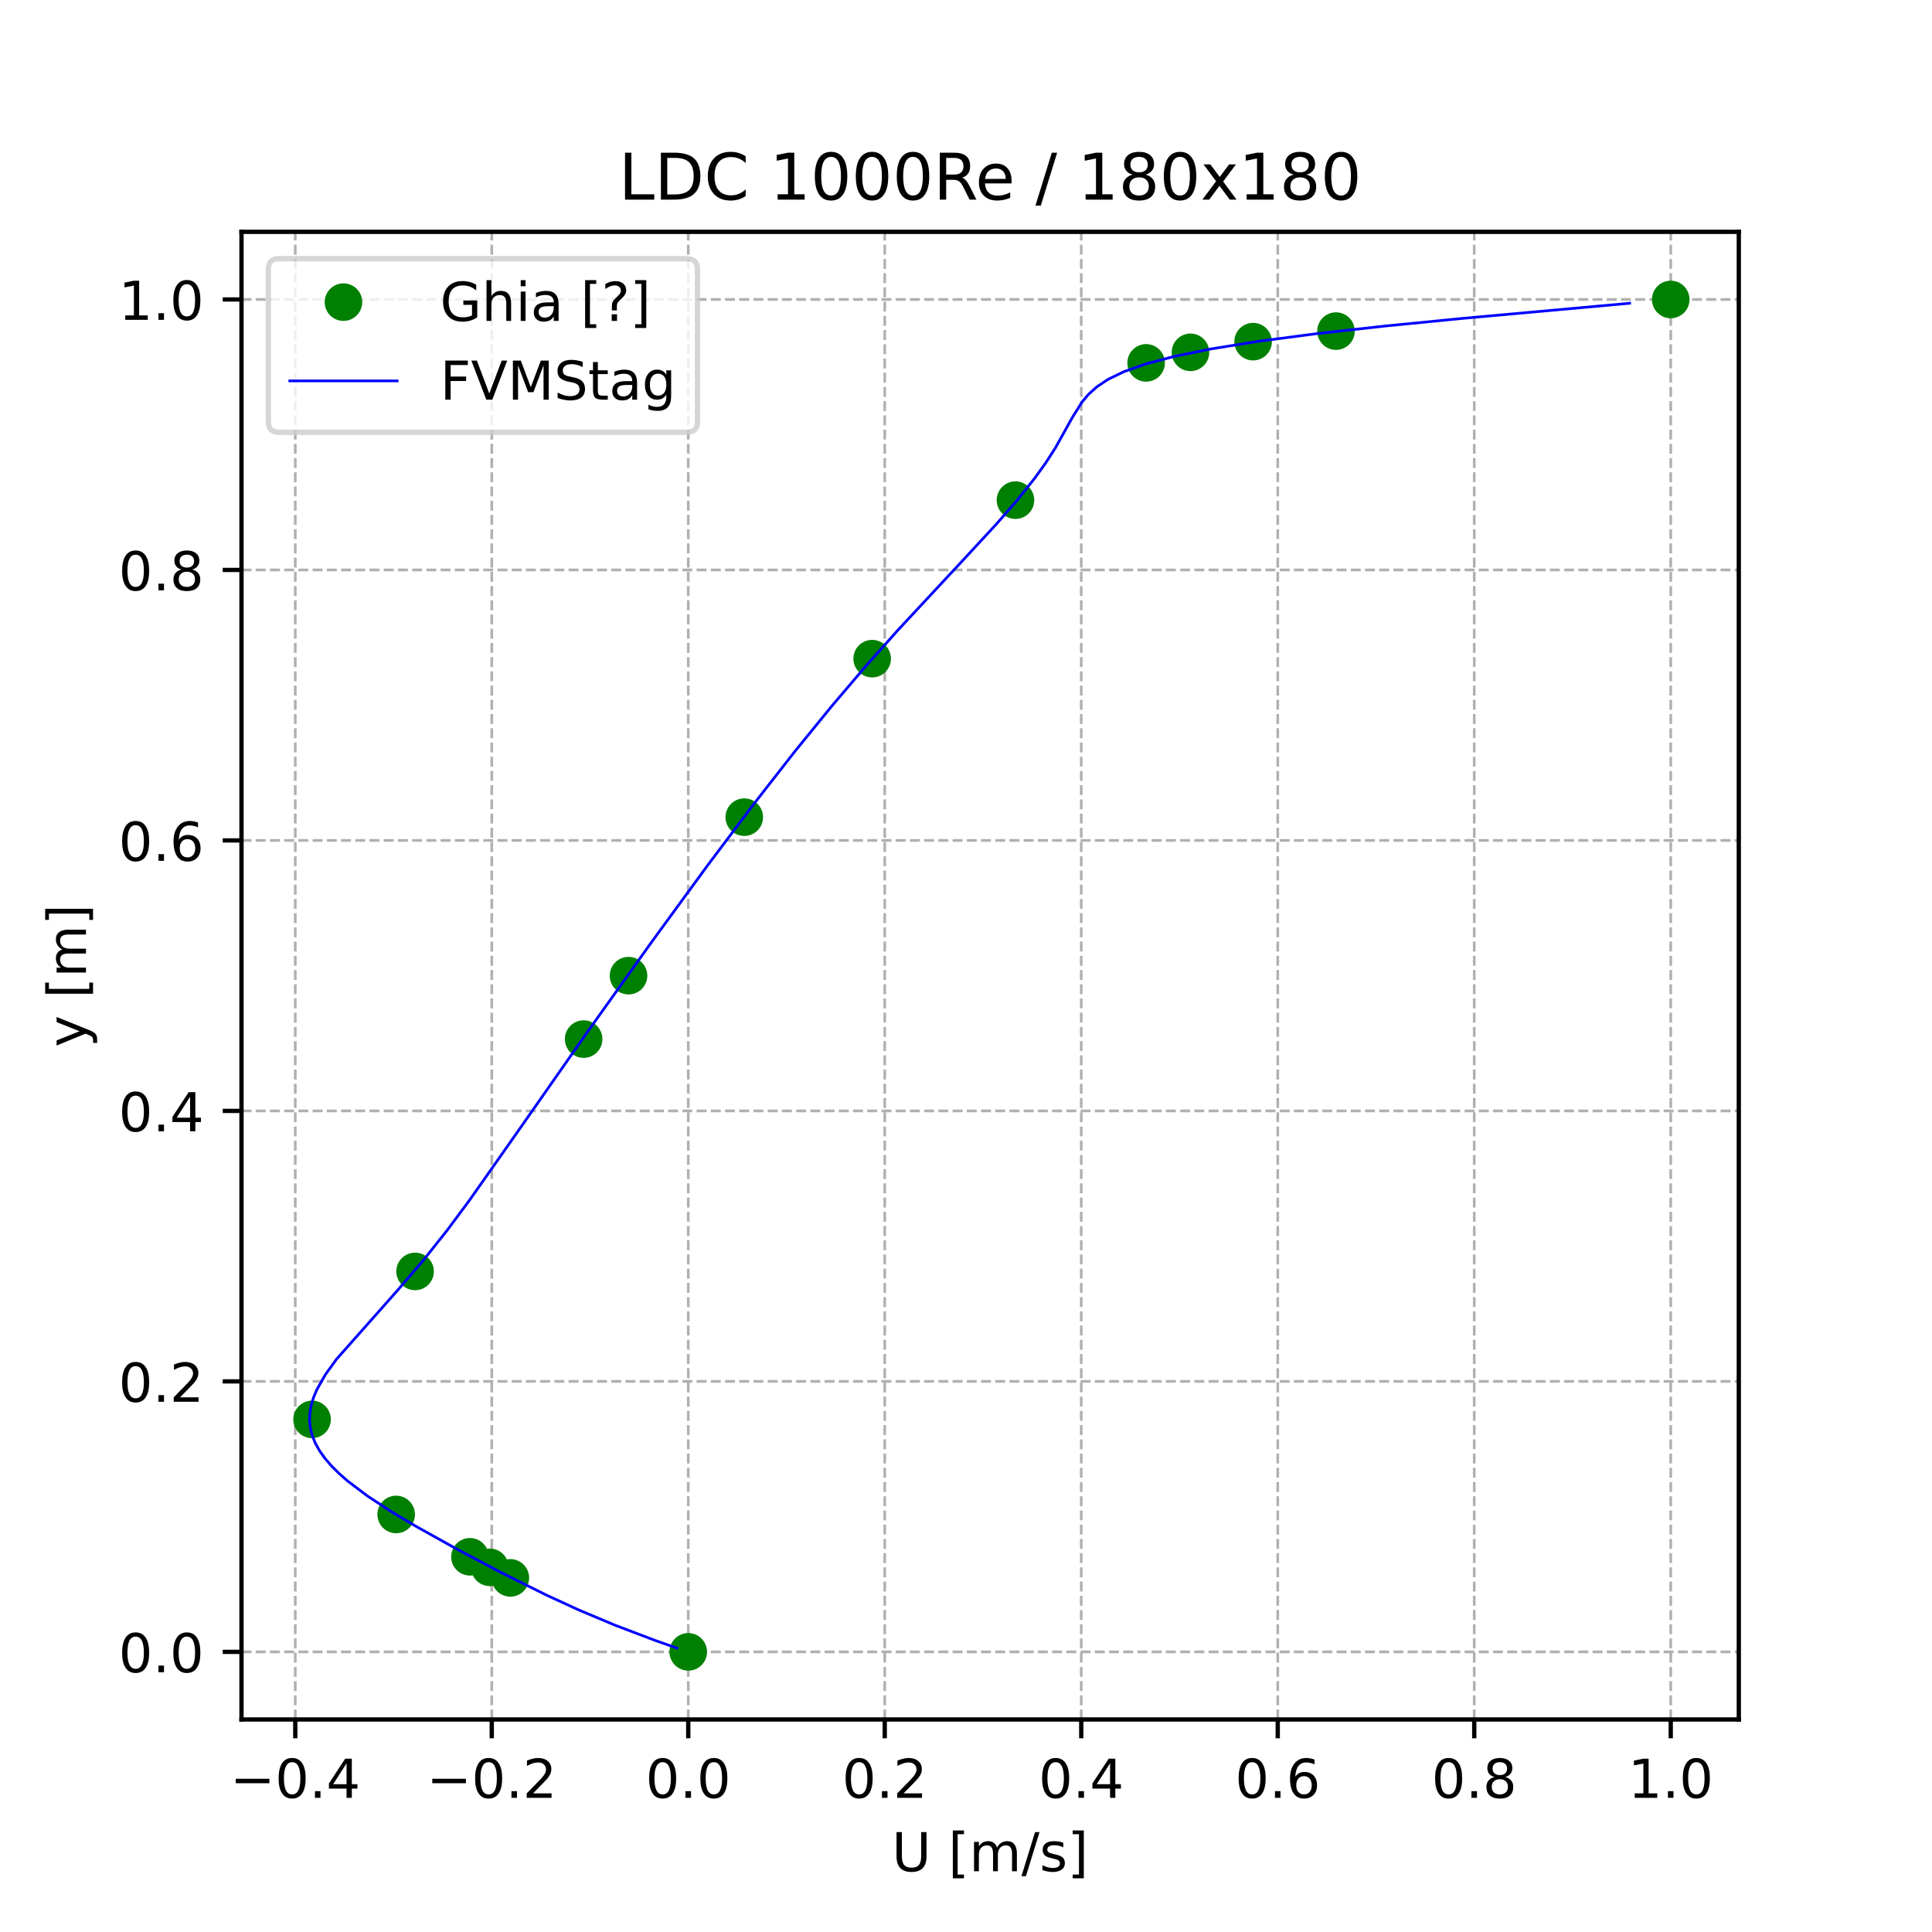
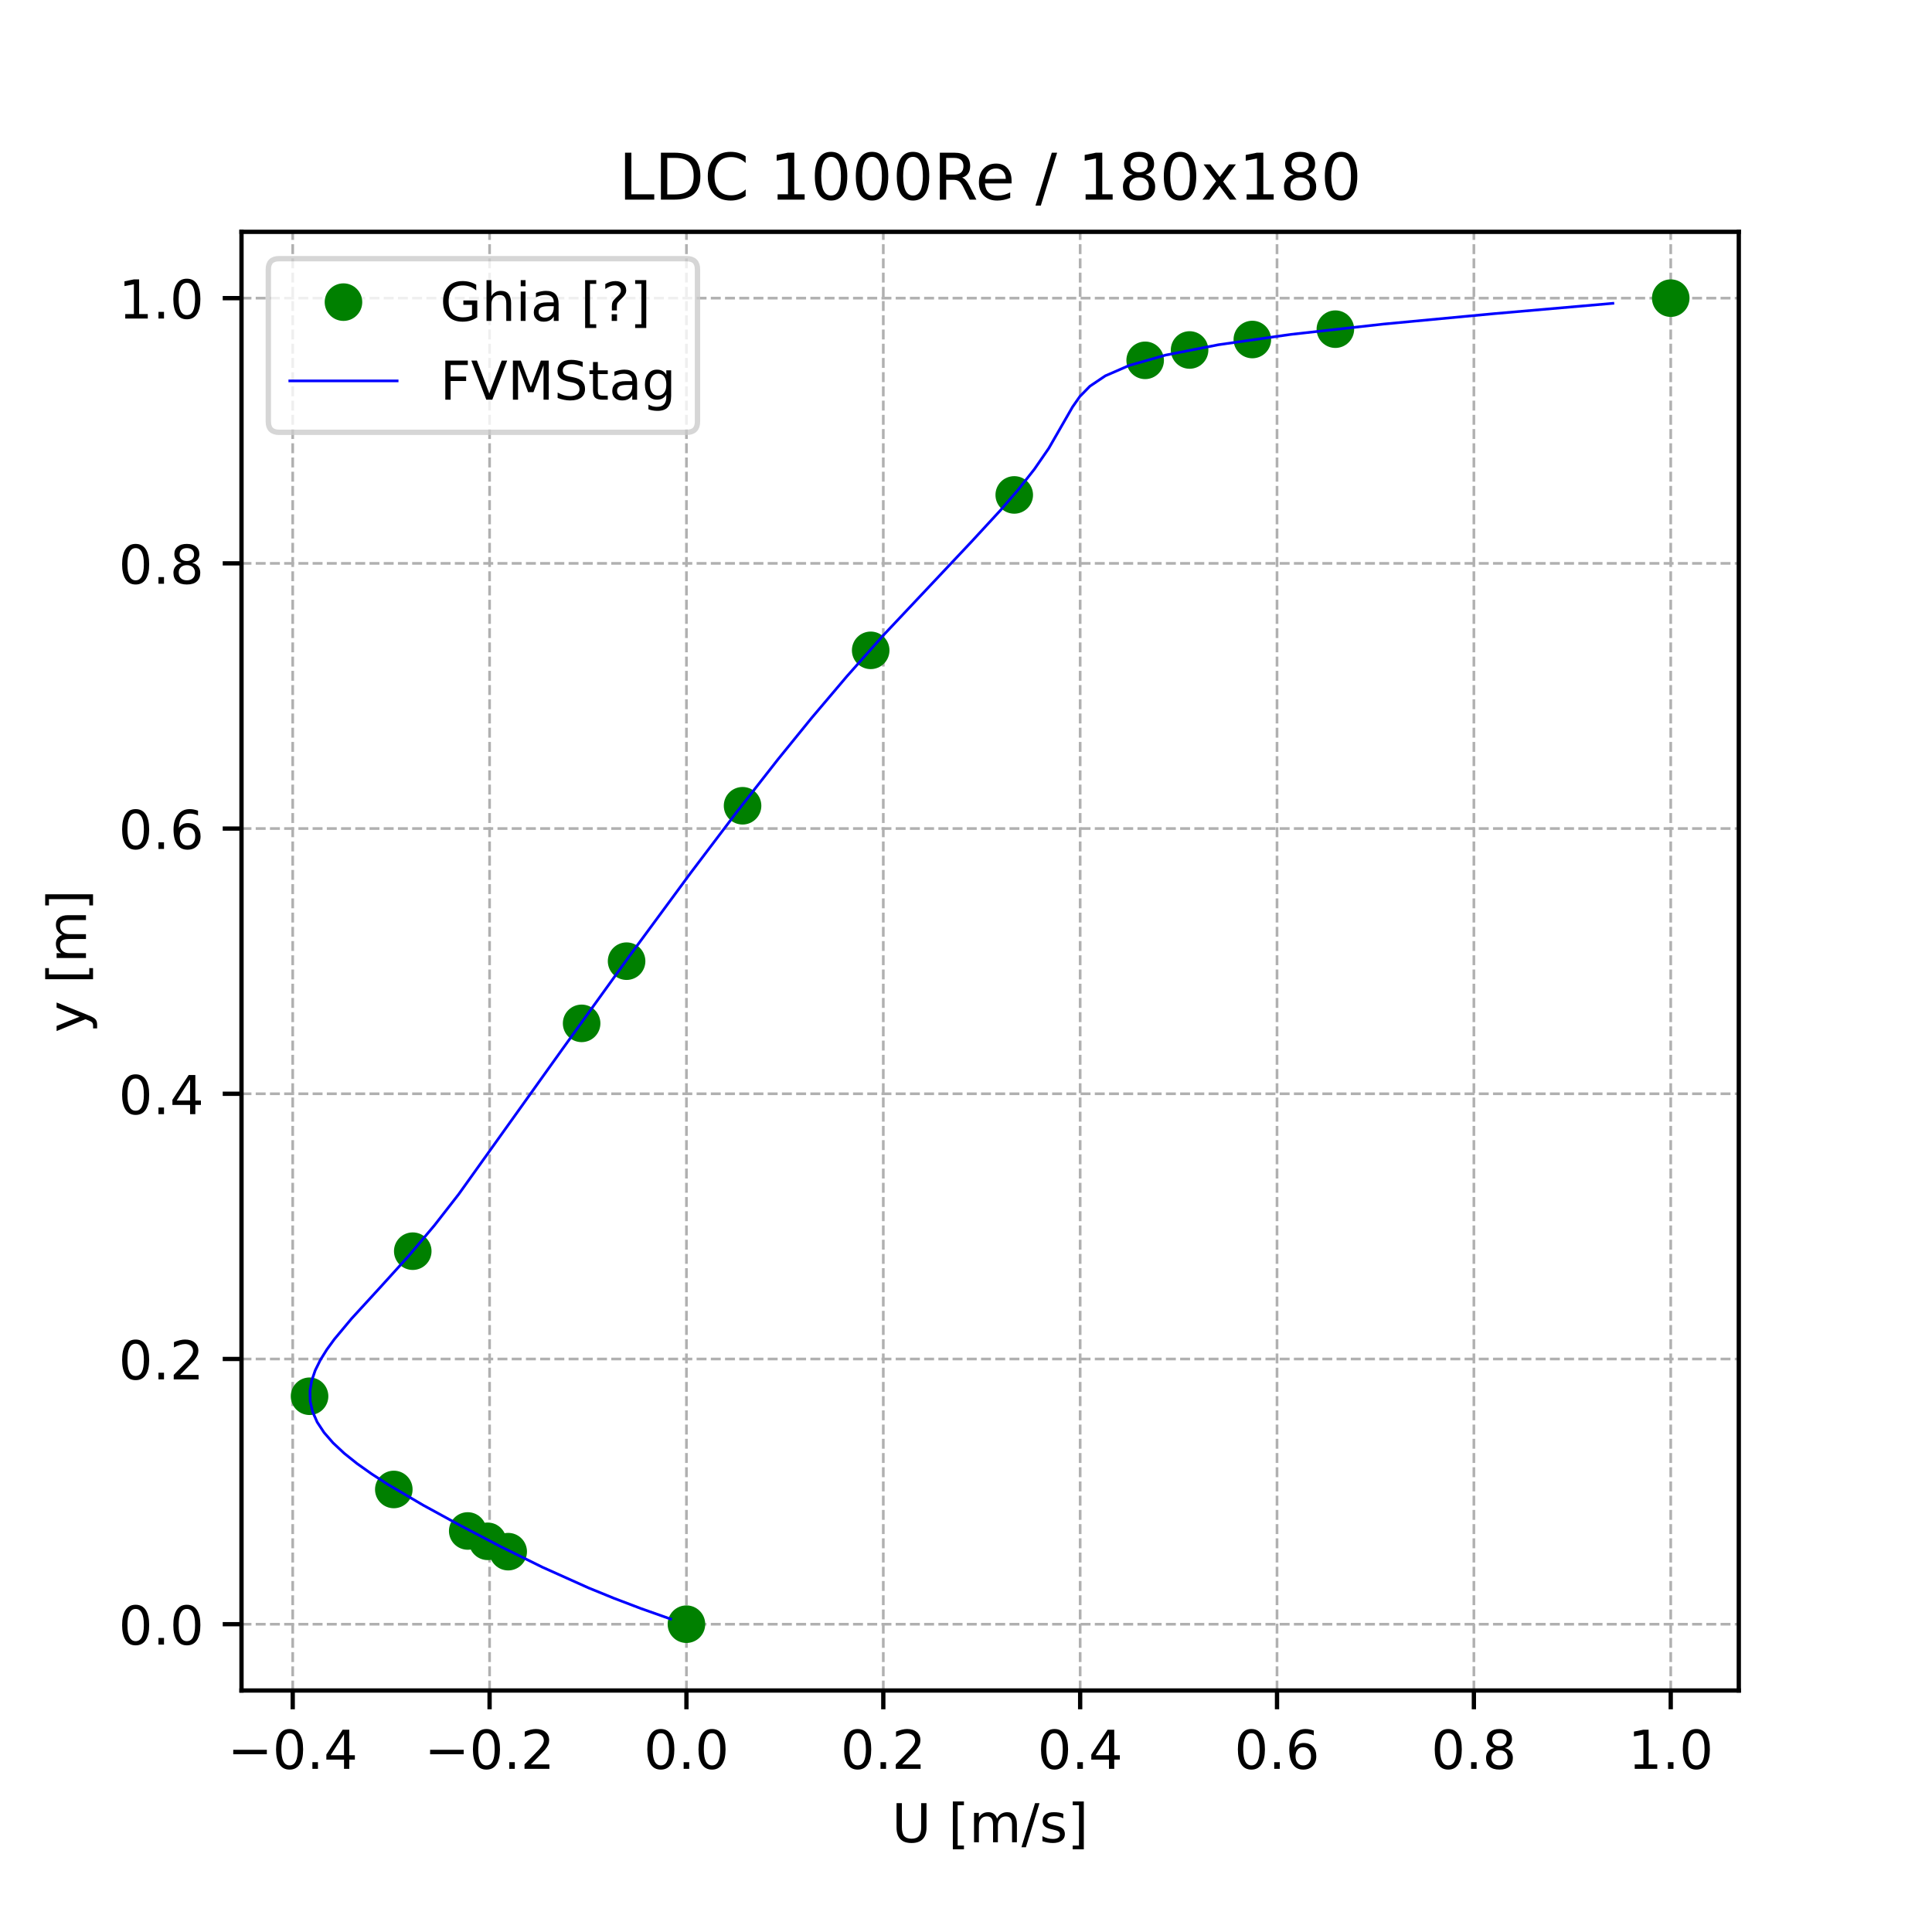
<svg xmlns="http://www.w3.org/2000/svg" xmlns:xlink="http://www.w3.org/1999/xlink" width="360pt" height="360pt" viewBox="0 0 360 360" version="1.1">
  <defs>
    <style type="text/css">*{stroke-linejoin: round; stroke-linecap: butt}</style>
  </defs>
  <g id="figure_1">
    <g id="patch_1">
      <path d="M 0 360  L 360 360  L 360 0  L 0 0  z " style="fill: #ffffff" />
    </g>
    <g id="axes_1">
      <g id="patch_2">
-         <path d="M 45 320.4  L 324 320.4  L 324 43.2  L 45 43.2  z " style="fill: #ffffff" />
+         <path d="M 45 315  L 324 315  L 324 43.2  L 45 43.2  z " style="fill: #ffffff" />
      </g>
      <g id="matplotlib.axis_1">
        <g id="xtick_1">
          <g id="line2d_1">
-             <path d="M 55.018 320.4  L 55.018 43.2  " clip-path="url(#pce5f1e15f2)" style="fill: none; stroke-dasharray: 1.85,0.8; stroke-dashoffset: 0; stroke: #b0b0b0; stroke-width: 0.5" />
+             <path d="M 54.544 315  L 54.544 43.2  " clip-path="url(#pd7f25916d4)" style="fill: none; stroke-dasharray: 1.85,0.8; stroke-dashoffset: 0; stroke: #b0b0b0; stroke-width: 0.5" />
          </g>
          <g id="line2d_2">
            <defs>
-               <path id="m2195692892" d="M 0 0  L 0 3.5  " style="stroke: #000000; stroke-width: 0.8" />
-             </defs>
-             <g>
-               <use xlink:href="#m2195692892" x="55.018" y="320.4" style="stroke: #000000; stroke-width: 0.8" />
+               <path id="mf4bda5dcd6" d="M 0 0  L 0 3.5  " style="stroke: #000000; stroke-width: 0.8" />
+             </defs>
+             <g>
+               <use xlink:href="#mf4bda5dcd6" x="54.544" y="315" style="stroke: #000000; stroke-width: 0.8" />
            </g>
          </g>
          <g id="text_1">
-             <g transform="translate(42.87705 334.9984) scale(0.1 -0.1)">
+             <g transform="translate(42.40226 329.5984) scale(0.1 -0.1)">
              <defs>
                <path id="DejaVuSans-2212" d="M 678 2272  L 4684 2272  L 4684 1741  L 678 1741  L 678 2272  z " transform="scale(0.015625)" />
                <path id="DejaVuSans-30" d="M 2034 4250  Q 1547 4250 1301 3770  Q 1056 3291 1056 2328  Q 1056 1369 1301 889  Q 1547 409 2034 409  Q 2525 409 2770 889  Q 3016 1369 3016 2328  Q 3016 3291 2770 3770  Q 2525 4250 2034 4250  z M 2034 4750  Q 2819 4750 3233 4129  Q 3647 3509 3647 2328  Q 3647 1150 3233 529  Q 2819 -91 2034 -91  Q 1250 -91 836 529  Q 422 1150 422 2328  Q 422 3509 836 4129  Q 1250 4750 2034 4750  z " transform="scale(0.015625)" />
                <path id="DejaVuSans-2e" d="M 684 794  L 1344 794  L 1344 0  L 684 0  L 684 794  z " transform="scale(0.015625)" />
                <path id="DejaVuSans-34" d="M 2419 4116  L 825 1625  L 2419 1625  L 2419 4116  z M 2253 4666  L 3047 4666  L 3047 1625  L 3713 1625  L 3713 1100  L 3047 1100  L 3047 0  L 2419 0  L 2419 1100  L 313 1100  L 313 1709  L 2253 4666  z " transform="scale(0.015625)" />
              </defs>
              <use xlink:href="#DejaVuSans-2212" />
              <use xlink:href="#DejaVuSans-30" x="83.789" />
              <use xlink:href="#DejaVuSans-2e" x="147.412" />
              <use xlink:href="#DejaVuSans-34" x="179.199" />
            </g>
          </g>
        </g>
        <g id="xtick_2">
          <g id="line2d_3">
-             <path d="M 91.633 320.4  L 91.633 43.2  " clip-path="url(#pce5f1e15f2)" style="fill: none; stroke-dasharray: 1.85,0.8; stroke-dashoffset: 0; stroke: #b0b0b0; stroke-width: 0.5" />
+             <path d="M 91.226 315  L 91.226 43.2  " clip-path="url(#pd7f25916d4)" style="fill: none; stroke-dasharray: 1.85,0.8; stroke-dashoffset: 0; stroke: #b0b0b0; stroke-width: 0.5" />
          </g>
          <g id="line2d_4">
            <g>
-               <use xlink:href="#m2195692892" x="91.633" y="320.4" style="stroke: #000000; stroke-width: 0.8" />
+               <use xlink:href="#mf4bda5dcd6" x="91.226" y="315" style="stroke: #000000; stroke-width: 0.8" />
            </g>
          </g>
          <g id="text_2">
-             <g transform="translate(79.4913 334.9984) scale(0.1 -0.1)">
+             <g transform="translate(79.08433 329.5984) scale(0.1 -0.1)">
              <defs>
                <path id="DejaVuSans-32" d="M 1228 531  L 3431 531  L 3431 0  L 469 0  L 469 531  Q 828 903 1448 1529  Q 2069 2156 2228 2338  Q 2531 2678 2651 2914  Q 2772 3150 2772 3378  Q 2772 3750 2511 3984  Q 2250 4219 1831 4219  Q 1534 4219 1204 4116  Q 875 4013 500 3803  L 500 4441  Q 881 4594 1212 4672  Q 1544 4750 1819 4750  Q 2544 4750 2975 4387  Q 3406 4025 3406 3419  Q 3406 3131 3298 2873  Q 3191 2616 2906 2266  Q 2828 2175 2409 1742  Q 1991 1309 1228 531  z " transform="scale(0.015625)" />
              </defs>
              <use xlink:href="#DejaVuSans-2212" />
              <use xlink:href="#DejaVuSans-30" x="83.789" />
              <use xlink:href="#DejaVuSans-2e" x="147.412" />
              <use xlink:href="#DejaVuSans-32" x="179.199" />
            </g>
          </g>
        </g>
        <g id="xtick_3">
          <g id="line2d_5">
-             <path d="M 128.247 320.4  L 128.247 43.2  " clip-path="url(#pce5f1e15f2)" style="fill: none; stroke-dasharray: 1.85,0.8; stroke-dashoffset: 0; stroke: #b0b0b0; stroke-width: 0.5" />
+             <path d="M 127.908 315  L 127.908 43.2  " clip-path="url(#pd7f25916d4)" style="fill: none; stroke-dasharray: 1.85,0.8; stroke-dashoffset: 0; stroke: #b0b0b0; stroke-width: 0.5" />
          </g>
          <g id="line2d_6">
            <g>
-               <use xlink:href="#m2195692892" x="128.247" y="320.4" style="stroke: #000000; stroke-width: 0.8" />
+               <use xlink:href="#mf4bda5dcd6" x="127.908" y="315" style="stroke: #000000; stroke-width: 0.8" />
            </g>
          </g>
          <g id="text_3">
-             <g transform="translate(120.2954 334.9984) scale(0.1 -0.1)">
+             <g transform="translate(119.9563 329.5984) scale(0.1 -0.1)">
              <use xlink:href="#DejaVuSans-30" />
              <use xlink:href="#DejaVuSans-2e" x="63.623" />
              <use xlink:href="#DejaVuSans-30" x="95.41" />
            </g>
          </g>
        </g>
        <g id="xtick_4">
          <g id="line2d_7">
-             <path d="M 164.861 320.4  L 164.861 43.2  " clip-path="url(#pce5f1e15f2)" style="fill: none; stroke-dasharray: 1.85,0.8; stroke-dashoffset: 0; stroke: #b0b0b0; stroke-width: 0.5" />
+             <path d="M 164.59 315  L 164.59 43.2  " clip-path="url(#pd7f25916d4)" style="fill: none; stroke-dasharray: 1.85,0.8; stroke-dashoffset: 0; stroke: #b0b0b0; stroke-width: 0.5" />
          </g>
          <g id="line2d_8">
            <g>
-               <use xlink:href="#m2195692892" x="164.861" y="320.4" style="stroke: #000000; stroke-width: 0.8" />
+               <use xlink:href="#mf4bda5dcd6" x="164.59" y="315" style="stroke: #000000; stroke-width: 0.8" />
            </g>
          </g>
          <g id="text_4">
-             <g transform="translate(156.9096 334.9984) scale(0.1 -0.1)">
+             <g transform="translate(156.6383 329.5984) scale(0.1 -0.1)">
              <use xlink:href="#DejaVuSans-30" />
              <use xlink:href="#DejaVuSans-2e" x="63.623" />
              <use xlink:href="#DejaVuSans-32" x="95.41" />
            </g>
          </g>
        </g>
        <g id="xtick_5">
          <g id="line2d_9">
-             <path d="M 201.475 320.4  L 201.475 43.2  " clip-path="url(#pce5f1e15f2)" style="fill: none; stroke-dasharray: 1.85,0.8; stroke-dashoffset: 0; stroke: #b0b0b0; stroke-width: 0.5" />
+             <path d="M 201.272 315  L 201.272 43.2  " clip-path="url(#pd7f25916d4)" style="fill: none; stroke-dasharray: 1.85,0.8; stroke-dashoffset: 0; stroke: #b0b0b0; stroke-width: 0.5" />
          </g>
          <g id="line2d_10">
            <g>
-               <use xlink:href="#m2195692892" x="201.475" y="320.4" style="stroke: #000000; stroke-width: 0.8" />
+               <use xlink:href="#mf4bda5dcd6" x="201.272" y="315" style="stroke: #000000; stroke-width: 0.8" />
            </g>
          </g>
          <g id="text_5">
-             <g transform="translate(193.5239 334.9984) scale(0.1 -0.1)">
+             <g transform="translate(193.3204 329.5984) scale(0.1 -0.1)">
              <use xlink:href="#DejaVuSans-30" />
              <use xlink:href="#DejaVuSans-2e" x="63.623" />
              <use xlink:href="#DejaVuSans-34" x="95.41" />
            </g>
          </g>
        </g>
        <g id="xtick_6">
          <g id="line2d_11">
-             <path d="M 238.09 320.4  L 238.09 43.2  " clip-path="url(#pce5f1e15f2)" style="fill: none; stroke-dasharray: 1.85,0.8; stroke-dashoffset: 0; stroke: #b0b0b0; stroke-width: 0.5" />
+             <path d="M 237.954 315  L 237.954 43.2  " clip-path="url(#pd7f25916d4)" style="fill: none; stroke-dasharray: 1.85,0.8; stroke-dashoffset: 0; stroke: #b0b0b0; stroke-width: 0.5" />
          </g>
          <g id="line2d_12">
            <g>
-               <use xlink:href="#m2195692892" x="238.09" y="320.4" style="stroke: #000000; stroke-width: 0.8" />
+               <use xlink:href="#mf4bda5dcd6" x="237.954" y="315" style="stroke: #000000; stroke-width: 0.8" />
            </g>
          </g>
          <g id="text_6">
-             <g transform="translate(230.1381 334.9984) scale(0.1 -0.1)">
+             <g transform="translate(230.0025 329.5984) scale(0.1 -0.1)">
              <defs>
                <path id="DejaVuSans-36" d="M 2113 2584  Q 1688 2584 1439 2293  Q 1191 2003 1191 1497  Q 1191 994 1439 701  Q 1688 409 2113 409  Q 2538 409 2786 701  Q 3034 994 3034 1497  Q 3034 2003 2786 2293  Q 2538 2584 2113 2584  z M 3366 4563  L 3366 3988  Q 3128 4100 2886 4159  Q 2644 4219 2406 4219  Q 1781 4219 1451 3797  Q 1122 3375 1075 2522  Q 1259 2794 1537 2939  Q 1816 3084 2150 3084  Q 2853 3084 3261 2657  Q 3669 2231 3669 1497  Q 3669 778 3244 343  Q 2819 -91 2113 -91  Q 1303 -91 875 529  Q 447 1150 447 2328  Q 447 3434 972 4092  Q 1497 4750 2381 4750  Q 2619 4750 2861 4703  Q 3103 4656 3366 4563  z " transform="scale(0.015625)" />
              </defs>
              <use xlink:href="#DejaVuSans-30" />
              <use xlink:href="#DejaVuSans-2e" x="63.623" />
              <use xlink:href="#DejaVuSans-36" x="95.41" />
            </g>
          </g>
        </g>
        <g id="xtick_7">
          <g id="line2d_13">
-             <path d="M 274.704 320.4  L 274.704 43.2  " clip-path="url(#pce5f1e15f2)" style="fill: none; stroke-dasharray: 1.85,0.8; stroke-dashoffset: 0; stroke: #b0b0b0; stroke-width: 0.5" />
+             <path d="M 274.636 315  L 274.636 43.2  " clip-path="url(#pd7f25916d4)" style="fill: none; stroke-dasharray: 1.85,0.8; stroke-dashoffset: 0; stroke: #b0b0b0; stroke-width: 0.5" />
          </g>
          <g id="line2d_14">
            <g>
-               <use xlink:href="#m2195692892" x="274.704" y="320.4" style="stroke: #000000; stroke-width: 0.8" />
+               <use xlink:href="#mf4bda5dcd6" x="274.636" y="315" style="stroke: #000000; stroke-width: 0.8" />
            </g>
          </g>
          <g id="text_7">
-             <g transform="translate(266.7524 334.9984) scale(0.1 -0.1)">
+             <g transform="translate(266.6845 329.5984) scale(0.1 -0.1)">
              <defs>
                <path id="DejaVuSans-38" d="M 2034 2216  Q 1584 2216 1326 1975  Q 1069 1734 1069 1313  Q 1069 891 1326 650  Q 1584 409 2034 409  Q 2484 409 2743 651  Q 3003 894 3003 1313  Q 3003 1734 2745 1975  Q 2488 2216 2034 2216  z M 1403 2484  Q 997 2584 770 2862  Q 544 3141 544 3541  Q 544 4100 942 4425  Q 1341 4750 2034 4750  Q 2731 4750 3128 4425  Q 3525 4100 3525 3541  Q 3525 3141 3298 2862  Q 3072 2584 2669 2484  Q 3125 2378 3379 2068  Q 3634 1759 3634 1313  Q 3634 634 3220 271  Q 2806 -91 2034 -91  Q 1263 -91 848 271  Q 434 634 434 1313  Q 434 1759 690 2068  Q 947 2378 1403 2484  z M 1172 3481  Q 1172 3119 1398 2916  Q 1625 2713 2034 2713  Q 2441 2713 2670 2916  Q 2900 3119 2900 3481  Q 2900 3844 2670 4047  Q 2441 4250 2034 4250  Q 1625 4250 1398 4047  Q 1172 3844 1172 3481  z " transform="scale(0.015625)" />
              </defs>
              <use xlink:href="#DejaVuSans-30" />
              <use xlink:href="#DejaVuSans-2e" x="63.623" />
              <use xlink:href="#DejaVuSans-38" x="95.41" />
            </g>
          </g>
        </g>
        <g id="xtick_8">
          <g id="line2d_15">
-             <path d="M 311.318 320.4  L 311.318 43.2  " clip-path="url(#pce5f1e15f2)" style="fill: none; stroke-dasharray: 1.85,0.8; stroke-dashoffset: 0; stroke: #b0b0b0; stroke-width: 0.5" />
+             <path d="M 311.318 315  L 311.318 43.2  " clip-path="url(#pd7f25916d4)" style="fill: none; stroke-dasharray: 1.85,0.8; stroke-dashoffset: 0; stroke: #b0b0b0; stroke-width: 0.5" />
          </g>
          <g id="line2d_16">
            <g>
-               <use xlink:href="#m2195692892" x="311.318" y="320.4" style="stroke: #000000; stroke-width: 0.8" />
+               <use xlink:href="#mf4bda5dcd6" x="311.318" y="315" style="stroke: #000000; stroke-width: 0.8" />
            </g>
          </g>
          <g id="text_8">
-             <g transform="translate(303.3666 334.9984) scale(0.1 -0.1)">
+             <g transform="translate(303.3666 329.5984) scale(0.1 -0.1)">
              <defs>
                <path id="DejaVuSans-31" d="M 794 531  L 1825 531  L 1825 4091  L 703 3866  L 703 4441  L 1819 4666  L 2450 4666  L 2450 531  L 3481 531  L 3481 0  L 794 0  L 794 531  z " transform="scale(0.015625)" />
              </defs>
              <use xlink:href="#DejaVuSans-31" />
              <use xlink:href="#DejaVuSans-2e" x="63.623" />
              <use xlink:href="#DejaVuSans-30" x="95.41" />
            </g>
          </g>
        </g>
        <g id="text_9">
-           <g transform="translate(166.1906 348.6766) scale(0.1 -0.1)">
+           <g transform="translate(166.1906 343.2766) scale(0.1 -0.1)">
            <defs>
              <path id="DejaVuSans-55" d="M 556 4666  L 1191 4666  L 1191 1831  Q 1191 1081 1462 751  Q 1734 422 2344 422  Q 2950 422 3222 751  Q 3494 1081 3494 1831  L 3494 4666  L 4128 4666  L 4128 1753  Q 4128 841 3676 375  Q 3225 -91 2344 -91  Q 1459 -91 1007 375  Q 556 841 556 1753  L 556 4666  z " transform="scale(0.015625)" />
              <path id="DejaVuSans-20" transform="scale(0.015625)" />
              <path id="DejaVuSans-5b" d="M 550 4863  L 1875 4863  L 1875 4416  L 1125 4416  L 1125 -397  L 1875 -397  L 1875 -844  L 550 -844  L 550 4863  z " transform="scale(0.015625)" />
              <path id="DejaVuSans-6d" d="M 3328 2828  Q 3544 3216 3844 3400  Q 4144 3584 4550 3584  Q 5097 3584 5394 3201  Q 5691 2819 5691 2113  L 5691 0  L 5113 0  L 5113 2094  Q 5113 2597 4934 2840  Q 4756 3084 4391 3084  Q 3944 3084 3684 2787  Q 3425 2491 3425 1978  L 3425 0  L 2847 0  L 2847 2094  Q 2847 2600 2669 2842  Q 2491 3084 2119 3084  Q 1678 3084 1418 2786  Q 1159 2488 1159 1978  L 1159 0  L 581 0  L 581 3500  L 1159 3500  L 1159 2956  Q 1356 3278 1631 3431  Q 1906 3584 2284 3584  Q 2666 3584 2933 3390  Q 3200 3197 3328 2828  z " transform="scale(0.015625)" />
              <path id="DejaVuSans-2f" d="M 1625 4666  L 2156 4666  L 531 -594  L 0 -594  L 1625 4666  z " transform="scale(0.015625)" />
              <path id="DejaVuSans-73" d="M 2834 3397  L 2834 2853  Q 2591 2978 2328 3040  Q 2066 3103 1784 3103  Q 1356 3103 1142 2972  Q 928 2841 928 2578  Q 928 2378 1081 2264  Q 1234 2150 1697 2047  L 1894 2003  Q 2506 1872 2764 1633  Q 3022 1394 3022 966  Q 3022 478 2636 193  Q 2250 -91 1575 -91  Q 1294 -91 989 -36  Q 684 19 347 128  L 347 722  Q 666 556 975 473  Q 1284 391 1588 391  Q 1994 391 2212 530  Q 2431 669 2431 922  Q 2431 1156 2273 1281  Q 2116 1406 1581 1522  L 1381 1569  Q 847 1681 609 1914  Q 372 2147 372 2553  Q 372 3047 722 3315  Q 1072 3584 1716 3584  Q 2034 3584 2315 3537  Q 2597 3491 2834 3397  z " transform="scale(0.015625)" />
              <path id="DejaVuSans-5d" d="M 1947 4863  L 1947 -844  L 622 -844  L 622 -397  L 1369 -397  L 1369 4416  L 622 4416  L 622 4863  L 1947 4863  z " transform="scale(0.015625)" />
            </defs>
            <use xlink:href="#DejaVuSans-55" />
            <use xlink:href="#DejaVuSans-20" x="73.193" />
            <use xlink:href="#DejaVuSans-5b" x="104.98" />
            <use xlink:href="#DejaVuSans-6d" x="143.994" />
            <use xlink:href="#DejaVuSans-2f" x="241.406" />
            <use xlink:href="#DejaVuSans-73" x="275.098" />
            <use xlink:href="#DejaVuSans-5d" x="327.197" />
          </g>
        </g>
      </g>
      <g id="matplotlib.axis_2">
        <g id="ytick_1">
          <g id="line2d_17">
-             <path d="M 45 307.8  L 324 307.8  " clip-path="url(#pce5f1e15f2)" style="fill: none; stroke-dasharray: 1.85,0.8; stroke-dashoffset: 0; stroke: #b0b0b0; stroke-width: 0.5" />
+             <path d="M 45 302.645  L 324 302.645  " clip-path="url(#pd7f25916d4)" style="fill: none; stroke-dasharray: 1.85,0.8; stroke-dashoffset: 0; stroke: #b0b0b0; stroke-width: 0.5" />
          </g>
          <g id="line2d_18">
            <defs>
-               <path id="m9a219fbf43" d="M 0 0  L -3.5 0  " style="stroke: #000000; stroke-width: 0.8" />
-             </defs>
-             <g>
-               <use xlink:href="#m9a219fbf43" x="45" y="307.8" style="stroke: #000000; stroke-width: 0.8" />
+               <path id="m4858f11886" d="M 0 0  L -3.5 0  " style="stroke: #000000; stroke-width: 0.8" />
+             </defs>
+             <g>
+               <use xlink:href="#m4858f11886" x="45" y="302.645" style="stroke: #000000; stroke-width: 0.8" />
            </g>
          </g>
          <g id="text_10">
-             <g transform="translate(22.09688 311.5992) scale(0.1 -0.1)">
+             <g transform="translate(22.09688 306.4447) scale(0.1 -0.1)">
              <use xlink:href="#DejaVuSans-30" />
              <use xlink:href="#DejaVuSans-2e" x="63.623" />
              <use xlink:href="#DejaVuSans-30" x="95.41" />
            </g>
          </g>
        </g>
        <g id="ytick_2">
          <g id="line2d_19">
-             <path d="M 45 257.4  L 324 257.4  " clip-path="url(#pce5f1e15f2)" style="fill: none; stroke-dasharray: 1.85,0.8; stroke-dashoffset: 0; stroke: #b0b0b0; stroke-width: 0.5" />
+             <path d="M 45 253.227  L 324 253.227  " clip-path="url(#pd7f25916d4)" style="fill: none; stroke-dasharray: 1.85,0.8; stroke-dashoffset: 0; stroke: #b0b0b0; stroke-width: 0.5" />
          </g>
          <g id="line2d_20">
            <g>
-               <use xlink:href="#m9a219fbf43" x="45" y="257.4" style="stroke: #000000; stroke-width: 0.8" />
+               <use xlink:href="#m4858f11886" x="45" y="253.227" style="stroke: #000000; stroke-width: 0.8" />
            </g>
          </g>
          <g id="text_11">
-             <g transform="translate(22.09688 261.1992) scale(0.1 -0.1)">
+             <g transform="translate(22.09688 257.0265) scale(0.1 -0.1)">
              <use xlink:href="#DejaVuSans-30" />
              <use xlink:href="#DejaVuSans-2e" x="63.623" />
              <use xlink:href="#DejaVuSans-32" x="95.41" />
            </g>
          </g>
        </g>
        <g id="ytick_3">
          <g id="line2d_21">
-             <path d="M 45 207  L 324 207  " clip-path="url(#pce5f1e15f2)" style="fill: none; stroke-dasharray: 1.85,0.8; stroke-dashoffset: 0; stroke: #b0b0b0; stroke-width: 0.5" />
+             <path d="M 45 203.809  L 324 203.809  " clip-path="url(#pd7f25916d4)" style="fill: none; stroke-dasharray: 1.85,0.8; stroke-dashoffset: 0; stroke: #b0b0b0; stroke-width: 0.5" />
          </g>
          <g id="line2d_22">
            <g>
-               <use xlink:href="#m9a219fbf43" x="45" y="207" style="stroke: #000000; stroke-width: 0.8" />
+               <use xlink:href="#m4858f11886" x="45" y="203.809" style="stroke: #000000; stroke-width: 0.8" />
            </g>
          </g>
          <g id="text_12">
-             <g transform="translate(22.09688 210.7992) scale(0.1 -0.1)">
+             <g transform="translate(22.09688 207.6083) scale(0.1 -0.1)">
              <use xlink:href="#DejaVuSans-30" />
              <use xlink:href="#DejaVuSans-2e" x="63.623" />
              <use xlink:href="#DejaVuSans-34" x="95.41" />
            </g>
          </g>
        </g>
        <g id="ytick_4">
          <g id="line2d_23">
-             <path d="M 45 156.6  L 324 156.6  " clip-path="url(#pce5f1e15f2)" style="fill: none; stroke-dasharray: 1.85,0.8; stroke-dashoffset: 0; stroke: #b0b0b0; stroke-width: 0.5" />
+             <path d="M 45 154.391  L 324 154.391  " clip-path="url(#pd7f25916d4)" style="fill: none; stroke-dasharray: 1.85,0.8; stroke-dashoffset: 0; stroke: #b0b0b0; stroke-width: 0.5" />
          </g>
          <g id="line2d_24">
            <g>
-               <use xlink:href="#m9a219fbf43" x="45" y="156.6" style="stroke: #000000; stroke-width: 0.8" />
+               <use xlink:href="#m4858f11886" x="45" y="154.391" style="stroke: #000000; stroke-width: 0.8" />
            </g>
          </g>
          <g id="text_13">
-             <g transform="translate(22.09688 160.3992) scale(0.1 -0.1)">
+             <g transform="translate(22.09688 158.1901) scale(0.1 -0.1)">
              <use xlink:href="#DejaVuSans-30" />
              <use xlink:href="#DejaVuSans-2e" x="63.623" />
              <use xlink:href="#DejaVuSans-36" x="95.41" />
            </g>
          </g>
        </g>
        <g id="ytick_5">
          <g id="line2d_25">
-             <path d="M 45 106.2  L 324 106.2  " clip-path="url(#pce5f1e15f2)" style="fill: none; stroke-dasharray: 1.85,0.8; stroke-dashoffset: 0; stroke: #b0b0b0; stroke-width: 0.5" />
+             <path d="M 45 104.973  L 324 104.973  " clip-path="url(#pd7f25916d4)" style="fill: none; stroke-dasharray: 1.85,0.8; stroke-dashoffset: 0; stroke: #b0b0b0; stroke-width: 0.5" />
          </g>
          <g id="line2d_26">
            <g>
-               <use xlink:href="#m9a219fbf43" x="45" y="106.2" style="stroke: #000000; stroke-width: 0.8" />
+               <use xlink:href="#m4858f11886" x="45" y="104.973" style="stroke: #000000; stroke-width: 0.8" />
            </g>
          </g>
          <g id="text_14">
-             <g transform="translate(22.09688 109.9992) scale(0.1 -0.1)">
+             <g transform="translate(22.09688 108.7719) scale(0.1 -0.1)">
              <use xlink:href="#DejaVuSans-30" />
              <use xlink:href="#DejaVuSans-2e" x="63.623" />
              <use xlink:href="#DejaVuSans-38" x="95.41" />
            </g>
          </g>
        </g>
        <g id="ytick_6">
          <g id="line2d_27">
-             <path d="M 45 55.8  L 324 55.8  " clip-path="url(#pce5f1e15f2)" style="fill: none; stroke-dasharray: 1.85,0.8; stroke-dashoffset: 0; stroke: #b0b0b0; stroke-width: 0.5" />
+             <path d="M 45 55.555  L 324 55.555  " clip-path="url(#pd7f25916d4)" style="fill: none; stroke-dasharray: 1.85,0.8; stroke-dashoffset: 0; stroke: #b0b0b0; stroke-width: 0.5" />
          </g>
          <g id="line2d_28">
            <g>
-               <use xlink:href="#m9a219fbf43" x="45" y="55.8" style="stroke: #000000; stroke-width: 0.8" />
+               <use xlink:href="#m4858f11886" x="45" y="55.555" style="stroke: #000000; stroke-width: 0.8" />
            </g>
          </g>
          <g id="text_15">
-             <g transform="translate(22.09688 59.59922) scale(0.1 -0.1)">
+             <g transform="translate(22.09688 59.35376) scale(0.1 -0.1)">
              <use xlink:href="#DejaVuSans-31" />
              <use xlink:href="#DejaVuSans-2e" x="63.623" />
              <use xlink:href="#DejaVuSans-30" x="95.41" />
            </g>
          </g>
        </g>
        <g id="text_16">
-           <g transform="translate(16.01719 195.1203) rotate(-90) scale(0.1 -0.1)">
+           <g transform="translate(16.01719 192.4203) rotate(-90) scale(0.1 -0.1)">
            <defs>
              <path id="DejaVuSans-79" d="M 2059 -325  Q 1816 -950 1584 -1140  Q 1353 -1331 966 -1331  L 506 -1331  L 506 -850  L 844 -850  Q 1081 -850 1212 -737  Q 1344 -625 1503 -206  L 1606 56  L 191 3500  L 800 3500  L 1894 763  L 2988 3500  L 3597 3500  L 2059 -325  z " transform="scale(0.015625)" />
            </defs>
            <use xlink:href="#DejaVuSans-79" />
            <use xlink:href="#DejaVuSans-20" x="59.18" />
            <use xlink:href="#DejaVuSans-5b" x="90.967" />
            <use xlink:href="#DejaVuSans-6d" x="129.98" />
            <use xlink:href="#DejaVuSans-5d" x="227.393" />
          </g>
        </g>
      </g>
      <g id="line2d_29">
        <defs>
-           <path id="m90e1547829" d="M 0 3  C 0.796 3 1.559 2.684 2.121 2.121  C 2.684 1.559 3 0.796 3 0  C 3 -0.796 2.684 -1.559 2.121 -2.121  C 1.559 -2.684 0.796 -3 0 -3  C -0.796 -3 -1.559 -2.684 -2.121 -2.121  C -2.684 -1.559 -3 -0.796 -3 0  C -3 0.796 -2.684 1.559 -2.121 2.121  C -1.559 2.684 -0.796 3 0 3  z " style="stroke: #008000" />
+           <path id="m0ce3fae345" d="M 0 3  C 0.796 3 1.559 2.684 2.121 2.121  C 2.684 1.559 3 0.796 3 0  C 3 -0.796 2.684 -1.559 2.121 -2.121  C 1.559 -2.684 0.796 -3 0 -3  C -0.796 -3 -1.559 -2.684 -2.121 -2.121  C -2.684 -1.559 -3 -0.796 -3 0  C -3 0.796 -2.684 1.559 -2.121 2.121  C -1.559 2.684 -0.796 3 0 3  z " style="stroke: #008000" />
        </defs>
-         <g clip-path="url(#pce5f1e15f2)">
-           <use xlink:href="#m90e1547829" x="311.318" y="55.8" style="fill: #008000; stroke: #008000" />
-           <use xlink:href="#m90e1547829" x="248.942" y="61.697" style="fill: #008000; stroke: #008000" />
-           <use xlink:href="#m90e1547829" x="233.498" y="63.662" style="fill: #008000; stroke: #008000" />
-           <use xlink:href="#m90e1547829" x="221.827" y="65.653" style="fill: #008000; stroke: #008000" />
-           <use xlink:href="#m90e1547829" x="213.565" y="67.619" style="fill: #008000; stroke: #008000" />
-           <use xlink:href="#m90e1547829" x="189.217" y="93.197" style="fill: #008000; stroke: #008000" />
-           <use xlink:href="#m90e1547829" x="162.516" y="122.731" style="fill: #008000; stroke: #008000" />
-           <use xlink:href="#m90e1547829" x="138.686" y="152.266" style="fill: #008000; stroke: #008000" />
-           <use xlink:href="#m90e1547829" x="117.116" y="181.8" style="fill: #008000; stroke: #008000" />
-           <use xlink:href="#m90e1547829" x="108.754" y="193.619" style="fill: #008000; stroke: #008000" />
-           <use xlink:href="#m90e1547829" x="77.344" y="236.912" style="fill: #008000; stroke: #008000" />
-           <use xlink:href="#m90e1547829" x="58.151" y="264.481" style="fill: #008000; stroke: #008000" />
-           <use xlink:href="#m90e1547829" x="73.82" y="282.197" style="fill: #008000; stroke: #008000" />
-           <use xlink:href="#m90e1547829" x="87.569" y="290.084" style="fill: #008000; stroke: #008000" />
-           <use xlink:href="#m90e1547829" x="91.274" y="292.05" style="fill: #008000; stroke: #008000" />
-           <use xlink:href="#m90e1547829" x="95.095" y="294.016" style="fill: #008000; stroke: #008000" />
-           <use xlink:href="#m90e1547829" x="128.247" y="307.8" style="fill: #008000; stroke: #008000" />
+         <g clip-path="url(#pd7f25916d4)">
+           <use xlink:href="#m0ce3fae345" x="311.318" y="55.555" style="fill: #008000; stroke: #008000" />
+           <use xlink:href="#m0ce3fae345" x="248.827" y="61.336" style="fill: #008000; stroke: #008000" />
+           <use xlink:href="#m0ce3fae345" x="233.354" y="63.264" style="fill: #008000; stroke: #008000" />
+           <use xlink:href="#m0ce3fae345" x="221.662" y="65.216" style="fill: #008000; stroke: #008000" />
+           <use xlink:href="#m0ce3fae345" x="213.384" y="67.143" style="fill: #008000; stroke: #008000" />
+           <use xlink:href="#m0ce3fae345" x="188.991" y="92.223" style="fill: #008000; stroke: #008000" />
+           <use xlink:href="#m0ce3fae345" x="162.24" y="121.182" style="fill: #008000; stroke: #008000" />
+           <use xlink:href="#m0ce3fae345" x="138.366" y="150.141" style="fill: #008000; stroke: #008000" />
+           <use xlink:href="#m0ce3fae345" x="116.756" y="179.1" style="fill: #008000; stroke: #008000" />
+           <use xlink:href="#m0ce3fae345" x="108.378" y="190.689" style="fill: #008000; stroke: #008000" />
+           <use xlink:href="#m0ce3fae345" x="76.911" y="233.139" style="fill: #008000; stroke: #008000" />
+           <use xlink:href="#m0ce3fae345" x="57.682" y="260.171" style="fill: #008000; stroke: #008000" />
+           <use xlink:href="#m0ce3fae345" x="73.38" y="277.541" style="fill: #008000; stroke: #008000" />
+           <use xlink:href="#m0ce3fae345" x="87.154" y="285.275" style="fill: #008000; stroke: #008000" />
+           <use xlink:href="#m0ce3fae345" x="90.866" y="287.202" style="fill: #008000; stroke: #008000" />
+           <use xlink:href="#m0ce3fae345" x="94.694" y="289.13" style="fill: #008000; stroke: #008000" />
+           <use xlink:href="#m0ce3fae345" x="127.908" y="302.645" style="fill: #008000; stroke: #008000" />
        </g>
      </g>
      <g id="line2d_30">
-         <path d="M 303.658 56.508  L 272.388 59.339  L 258.048 60.755  L 245.347 62.171  L 234.559 63.587  L 225.739 65.002  L 218.77 66.418  L 213.428 67.834  L 209.436 69.249  L 206.508 70.665  L 204.377 72.081  L 202.81 73.497  L 201.622 74.912  L 199.842 77.744  L 196.686 83.407  L 194.867 86.238  L 192.835 89.07  L 189.443 93.317  L 185.742 97.564  L 179.203 104.643  L 167.339 117.384  L 161.041 124.463  L 155.012 131.542  L 148.094 140.036  L 140.359 149.946  L 131.836 161.272  L 121.494 175.429  L 109.368 192.418  L 96.497 210.822  L 87.542 223.564  L 83.34 229.227  L 78.84 234.89  L 73.971 240.553  L 62.683 253.294  L 60.639 256.126  L 59.032 258.957  L 58.437 260.373  L 58.003 261.789  L 57.747 263.204  L 57.682 264.62  L 57.819 266.036  L 58.167 267.452  L 58.731 268.867  L 59.514 270.283  L 60.514 271.699  L 61.727 273.115  L 63.144 274.53  L 64.754 275.946  L 68.495 278.778  L 72.816 281.609  L 77.565 284.44  L 85.196 288.688  L 93.216 292.935  L 101.73 297.182  L 107.893 300.013  L 114.633 302.845  L 122.089 305.676  L 126.12 307.092  L 126.12 307.092  " clip-path="url(#pce5f1e15f2)" style="fill: none; stroke: #0000ff; stroke-width: 0.5; stroke-linecap: square" />
+         <path d="M 300.537 56.52  L 278.357 58.45  L 257.841 60.381  L 240.525 62.311  L 227.015 64.241  L 217.17 66.172  L 210.402 68.102  L 205.954 70.033  L 203.09 71.963  L 201.205 73.893  L 199.855 75.824  L 195.419 83.545  L 192.757 87.406  L 189.714 91.267  L 186.38 95.128  L 181.039 100.919  L 164.675 118.292  L 157.813 126.014  L 151.27 133.736  L 144.995 141.457  L 137.438 151.109  L 128.666 162.692  L 117.292 178.135  L 104.78 195.508  L 85.466 222.534  L 80.954 228.325  L 76.07 234.116  L 70.822 239.908  L 65.514 245.699  L 62.291 249.56  L 60.889 251.49  L 59.689 253.42  L 58.737 255.351  L 58.079 257.281  L 57.758 259.212  L 57.807 261.142  L 58.253 263.072  L 59.111 265.003  L 60.384 266.933  L 62.063 268.863  L 64.126 270.794  L 66.54 272.724  L 69.264 274.655  L 72.25 276.585  L 78.812 280.446  L 85.873 284.307  L 93.26 288.167  L 101.081 292.028  L 109.688 295.889  L 114.42 297.819  L 119.5 299.75  L 124.965 301.68  L 124.965 301.68  " clip-path="url(#pd7f25916d4)" style="fill: none; stroke: #0000ff; stroke-width: 0.5; stroke-linecap: square" />
      </g>
      <g id="patch_3">
-         <path d="M 45 320.4  L 45 43.2  " style="fill: none; stroke: #000000; stroke-width: 0.8; stroke-linejoin: miter; stroke-linecap: square" />
+         <path d="M 45 315  L 45 43.2  " style="fill: none; stroke: #000000; stroke-width: 0.8; stroke-linejoin: miter; stroke-linecap: square" />
      </g>
      <g id="patch_4">
-         <path d="M 324 320.4  L 324 43.2  " style="fill: none; stroke: #000000; stroke-width: 0.8; stroke-linejoin: miter; stroke-linecap: square" />
+         <path d="M 324 315  L 324 43.2  " style="fill: none; stroke: #000000; stroke-width: 0.8; stroke-linejoin: miter; stroke-linecap: square" />
      </g>
      <g id="patch_5">
-         <path d="M 45 320.4  L 324 320.4  " style="fill: none; stroke: #000000; stroke-width: 0.8; stroke-linejoin: miter; stroke-linecap: square" />
+         <path d="M 45 315  L 324 315  " style="fill: none; stroke: #000000; stroke-width: 0.8; stroke-linejoin: miter; stroke-linecap: square" />
      </g>
      <g id="patch_6">
        <path d="M 45 43.2  L 324 43.2  " style="fill: none; stroke: #000000; stroke-width: 0.8; stroke-linejoin: miter; stroke-linecap: square" />
      </g>
      <g id="text_17">
        <g transform="translate(115.2881 37.2) scale(0.12 -0.12)">
          <defs>
            <path id="DejaVuSans-4c" d="M 628 4666  L 1259 4666  L 1259 531  L 3531 531  L 3531 0  L 628 0  L 628 4666  z " transform="scale(0.015625)" />
            <path id="DejaVuSans-44" d="M 1259 4147  L 1259 519  L 2022 519  Q 2988 519 3436 956  Q 3884 1394 3884 2338  Q 3884 3275 3436 3711  Q 2988 4147 2022 4147  L 1259 4147  z M 628 4666  L 1925 4666  Q 3281 4666 3915 4102  Q 4550 3538 4550 2338  Q 4550 1131 3912 565  Q 3275 0 1925 0  L 628 0  L 628 4666  z " transform="scale(0.015625)" />
            <path id="DejaVuSans-43" d="M 4122 4306  L 4122 3641  Q 3803 3938 3442 4084  Q 3081 4231 2675 4231  Q 1875 4231 1450 3742  Q 1025 3253 1025 2328  Q 1025 1406 1450 917  Q 1875 428 2675 428  Q 3081 428 3442 575  Q 3803 722 4122 1019  L 4122 359  Q 3791 134 3420 21  Q 3050 -91 2638 -91  Q 1578 -91 968 557  Q 359 1206 359 2328  Q 359 3453 968 4101  Q 1578 4750 2638 4750  Q 3056 4750 3426 4639  Q 3797 4528 4122 4306  z " transform="scale(0.015625)" />
            <path id="DejaVuSans-52" d="M 2841 2188  Q 3044 2119 3236 1894  Q 3428 1669 3622 1275  L 4263 0  L 3584 0  L 2988 1197  Q 2756 1666 2539 1819  Q 2322 1972 1947 1972  L 1259 1972  L 1259 0  L 628 0  L 628 4666  L 2053 4666  Q 2853 4666 3247 4331  Q 3641 3997 3641 3322  Q 3641 2881 3436 2590  Q 3231 2300 2841 2188  z M 1259 4147  L 1259 2491  L 2053 2491  Q 2509 2491 2742 2702  Q 2975 2913 2975 3322  Q 2975 3731 2742 3939  Q 2509 4147 2053 4147  L 1259 4147  z " transform="scale(0.015625)" />
            <path id="DejaVuSans-65" d="M 3597 1894  L 3597 1613  L 953 1613  Q 991 1019 1311 708  Q 1631 397 2203 397  Q 2534 397 2845 478  Q 3156 559 3463 722  L 3463 178  Q 3153 47 2828 -22  Q 2503 -91 2169 -91  Q 1331 -91 842 396  Q 353 884 353 1716  Q 353 2575 817 3079  Q 1281 3584 2069 3584  Q 2775 3584 3186 3129  Q 3597 2675 3597 1894  z M 3022 2063  Q 3016 2534 2758 2815  Q 2500 3097 2075 3097  Q 1594 3097 1305 2825  Q 1016 2553 972 2059  L 3022 2063  z " transform="scale(0.015625)" />
            <path id="DejaVuSans-78" d="M 3513 3500  L 2247 1797  L 3578 0  L 2900 0  L 1881 1375  L 863 0  L 184 0  L 1544 1831  L 300 3500  L 978 3500  L 1906 2253  L 2834 3500  L 3513 3500  z " transform="scale(0.015625)" />
          </defs>
          <use xlink:href="#DejaVuSans-4c" />
          <use xlink:href="#DejaVuSans-44" x="55.713" />
          <use xlink:href="#DejaVuSans-43" x="132.715" />
          <use xlink:href="#DejaVuSans-20" x="202.539" />
          <use xlink:href="#DejaVuSans-31" x="234.326" />
          <use xlink:href="#DejaVuSans-30" x="297.949" />
          <use xlink:href="#DejaVuSans-30" x="361.572" />
          <use xlink:href="#DejaVuSans-30" x="425.195" />
          <use xlink:href="#DejaVuSans-52" x="488.818" />
          <use xlink:href="#DejaVuSans-65" x="553.801" />
          <use xlink:href="#DejaVuSans-20" x="615.324" />
          <use xlink:href="#DejaVuSans-2f" x="647.111" />
          <use xlink:href="#DejaVuSans-20" x="680.803" />
          <use xlink:href="#DejaVuSans-31" x="712.59" />
          <use xlink:href="#DejaVuSans-38" x="776.213" />
          <use xlink:href="#DejaVuSans-30" x="839.836" />
          <use xlink:href="#DejaVuSans-78" x="903.459" />
          <use xlink:href="#DejaVuSans-31" x="962.639" />
          <use xlink:href="#DejaVuSans-38" x="1026.262" />
          <use xlink:href="#DejaVuSans-30" x="1089.885" />
        </g>
      </g>
      <g id="legend_1">
        <g id="patch_7">
          <path d="M 52 80.556  L 127.966 80.556  Q 129.966 80.556 129.966 78.556  L 129.966 50.2  Q 129.966 48.2 127.966 48.2  L 52 48.2  Q 50 48.2 50 50.2  L 50 78.556  Q 50 80.556 52 80.556  z " style="fill: #ffffff; opacity: 0.8; stroke: #cccccc; stroke-linejoin: miter" />
        </g>
        <g id="line2d_31">
          <g>
-             <use xlink:href="#m90e1547829" x="64" y="56.298" style="fill: #008000; stroke: #008000" />
+             <use xlink:href="#m0ce3fae345" x="64" y="56.298" style="fill: #008000; stroke: #008000" />
          </g>
        </g>
        <g id="text_18">
          <g transform="translate(82 59.79844) scale(0.1 -0.1)">
            <defs>
              <path id="DejaVuSans-47" d="M 3809 666  L 3809 1919  L 2778 1919  L 2778 2438  L 4434 2438  L 4434 434  Q 4069 175 3628 42  Q 3188 -91 2688 -91  Q 1594 -91 976 548  Q 359 1188 359 2328  Q 359 3472 976 4111  Q 1594 4750 2688 4750  Q 3144 4750 3555 4637  Q 3966 4525 4313 4306  L 4313 3634  Q 3963 3931 3569 4081  Q 3175 4231 2741 4231  Q 1884 4231 1454 3753  Q 1025 3275 1025 2328  Q 1025 1384 1454 906  Q 1884 428 2741 428  Q 3075 428 3337 486  Q 3600 544 3809 666  z " transform="scale(0.015625)" />
              <path id="DejaVuSans-68" d="M 3513 2113  L 3513 0  L 2938 0  L 2938 2094  Q 2938 2591 2744 2837  Q 2550 3084 2163 3084  Q 1697 3084 1428 2787  Q 1159 2491 1159 1978  L 1159 0  L 581 0  L 581 4863  L 1159 4863  L 1159 2956  Q 1366 3272 1645 3428  Q 1925 3584 2291 3584  Q 2894 3584 3203 3211  Q 3513 2838 3513 2113  z " transform="scale(0.015625)" />
              <path id="DejaVuSans-69" d="M 603 3500  L 1178 3500  L 1178 0  L 603 0  L 603 3500  z M 603 4863  L 1178 4863  L 1178 4134  L 603 4134  L 603 4863  z " transform="scale(0.015625)" />
              <path id="DejaVuSans-61" d="M 2194 1759  Q 1497 1759 1228 1600  Q 959 1441 959 1056  Q 959 750 1161 570  Q 1363 391 1709 391  Q 2188 391 2477 730  Q 2766 1069 2766 1631  L 2766 1759  L 2194 1759  z M 3341 1997  L 3341 0  L 2766 0  L 2766 531  Q 2569 213 2275 61  Q 1981 -91 1556 -91  Q 1019 -91 701 211  Q 384 513 384 1019  Q 384 1609 779 1909  Q 1175 2209 1959 2209  L 2766 2209  L 2766 2266  Q 2766 2663 2505 2880  Q 2244 3097 1772 3097  Q 1472 3097 1187 3025  Q 903 2953 641 2809  L 641 3341  Q 956 3463 1253 3523  Q 1550 3584 1831 3584  Q 2591 3584 2966 3190  Q 3341 2797 3341 1997  z " transform="scale(0.015625)" />
              <path id="DejaVuSans-3f" d="M 1222 794  L 1856 794  L 1856 0  L 1222 0  L 1222 794  z M 1838 1253  L 1241 1253  L 1241 1734  Q 1241 2050 1328 2253  Q 1416 2456 1697 2725  L 1978 3003  Q 2156 3169 2236 3316  Q 2316 3463 2316 3616  Q 2316 3894 2111 4066  Q 1906 4238 1569 4238  Q 1322 4238 1042 4128  Q 763 4019 459 3809  L 459 4397  Q 753 4575 1054 4662  Q 1356 4750 1678 4750  Q 2253 4750 2601 4447  Q 2950 4144 2950 3647  Q 2950 3409 2837 3195  Q 2725 2981 2444 2713  L 2169 2444  Q 2022 2297 1961 2214  Q 1900 2131 1875 2053  Q 1856 1988 1847 1894  Q 1838 1800 1838 1638  L 1838 1253  z " transform="scale(0.015625)" />
            </defs>
            <use xlink:href="#DejaVuSans-47" />
            <use xlink:href="#DejaVuSans-68" x="77.49" />
            <use xlink:href="#DejaVuSans-69" x="140.869" />
            <use xlink:href="#DejaVuSans-61" x="168.652" />
            <use xlink:href="#DejaVuSans-20" x="229.932" />
            <use xlink:href="#DejaVuSans-5b" x="261.719" />
            <use xlink:href="#DejaVuSans-3f" x="300.732" />
            <use xlink:href="#DejaVuSans-5d" x="353.809" />
          </g>
        </g>
        <g id="line2d_32">
          <path d="M 54 70.977  L 64 70.977  L 74 70.977  " style="fill: none; stroke: #0000ff; stroke-width: 0.5; stroke-linecap: square" />
        </g>
        <g id="text_19">
          <g transform="translate(82 74.47656) scale(0.1 -0.1)">
            <defs>
              <path id="DejaVuSans-46" d="M 628 4666  L 3309 4666  L 3309 4134  L 1259 4134  L 1259 2759  L 3109 2759  L 3109 2228  L 1259 2228  L 1259 0  L 628 0  L 628 4666  z " transform="scale(0.015625)" />
              <path id="DejaVuSans-56" d="M 1831 0  L 50 4666  L 709 4666  L 2188 738  L 3669 4666  L 4325 4666  L 2547 0  L 1831 0  z " transform="scale(0.015625)" />
              <path id="DejaVuSans-4d" d="M 628 4666  L 1569 4666  L 2759 1491  L 3956 4666  L 4897 4666  L 4897 0  L 4281 0  L 4281 4097  L 3078 897  L 2444 897  L 1241 4097  L 1241 0  L 628 0  L 628 4666  z " transform="scale(0.015625)" />
              <path id="DejaVuSans-53" d="M 3425 4513  L 3425 3897  Q 3066 4069 2747 4153  Q 2428 4238 2131 4238  Q 1616 4238 1336 4038  Q 1056 3838 1056 3469  Q 1056 3159 1242 3001  Q 1428 2844 1947 2747  L 2328 2669  Q 3034 2534 3370 2195  Q 3706 1856 3706 1288  Q 3706 609 3251 259  Q 2797 -91 1919 -91  Q 1588 -91 1214 -16  Q 841 59 441 206  L 441 856  Q 825 641 1194 531  Q 1563 422 1919 422  Q 2459 422 2753 634  Q 3047 847 3047 1241  Q 3047 1584 2836 1778  Q 2625 1972 2144 2069  L 1759 2144  Q 1053 2284 737 2584  Q 422 2884 422 3419  Q 422 4038 858 4394  Q 1294 4750 2059 4750  Q 2388 4750 2728 4690  Q 3069 4631 3425 4513  z " transform="scale(0.015625)" />
              <path id="DejaVuSans-74" d="M 1172 4494  L 1172 3500  L 2356 3500  L 2356 3053  L 1172 3053  L 1172 1153  Q 1172 725 1289 603  Q 1406 481 1766 481  L 2356 481  L 2356 0  L 1766 0  Q 1100 0 847 248  Q 594 497 594 1153  L 594 3053  L 172 3053  L 172 3500  L 594 3500  L 594 4494  L 1172 4494  z " transform="scale(0.015625)" />
              <path id="DejaVuSans-67" d="M 2906 1791  Q 2906 2416 2648 2759  Q 2391 3103 1925 3103  Q 1463 3103 1205 2759  Q 947 2416 947 1791  Q 947 1169 1205 825  Q 1463 481 1925 481  Q 2391 481 2648 825  Q 2906 1169 2906 1791  z M 3481 434  Q 3481 -459 3084 -895  Q 2688 -1331 1869 -1331  Q 1566 -1331 1297 -1286  Q 1028 -1241 775 -1147  L 775 -588  Q 1028 -725 1275 -790  Q 1522 -856 1778 -856  Q 2344 -856 2625 -561  Q 2906 -266 2906 331  L 2906 616  Q 2728 306 2450 153  Q 2172 0 1784 0  Q 1141 0 747 490  Q 353 981 353 1791  Q 353 2603 747 3093  Q 1141 3584 1784 3584  Q 2172 3584 2450 3431  Q 2728 3278 2906 2969  L 2906 3500  L 3481 3500  L 3481 434  z " transform="scale(0.015625)" />
            </defs>
            <use xlink:href="#DejaVuSans-46" />
            <use xlink:href="#DejaVuSans-56" x="57.52" />
            <use xlink:href="#DejaVuSans-4d" x="125.928" />
            <use xlink:href="#DejaVuSans-53" x="212.207" />
            <use xlink:href="#DejaVuSans-74" x="275.684" />
            <use xlink:href="#DejaVuSans-61" x="314.893" />
            <use xlink:href="#DejaVuSans-67" x="376.172" />
          </g>
        </g>
      </g>
    </g>
  </g>
  <defs>
-     <clipPath id="pce5f1e15f2">
-       <rect x="45" y="43.2" width="279" height="277.2" />
+     <clipPath id="pd7f25916d4">
+       <rect x="45" y="43.2" width="279" height="271.8" />
    </clipPath>
  </defs>
</svg>
